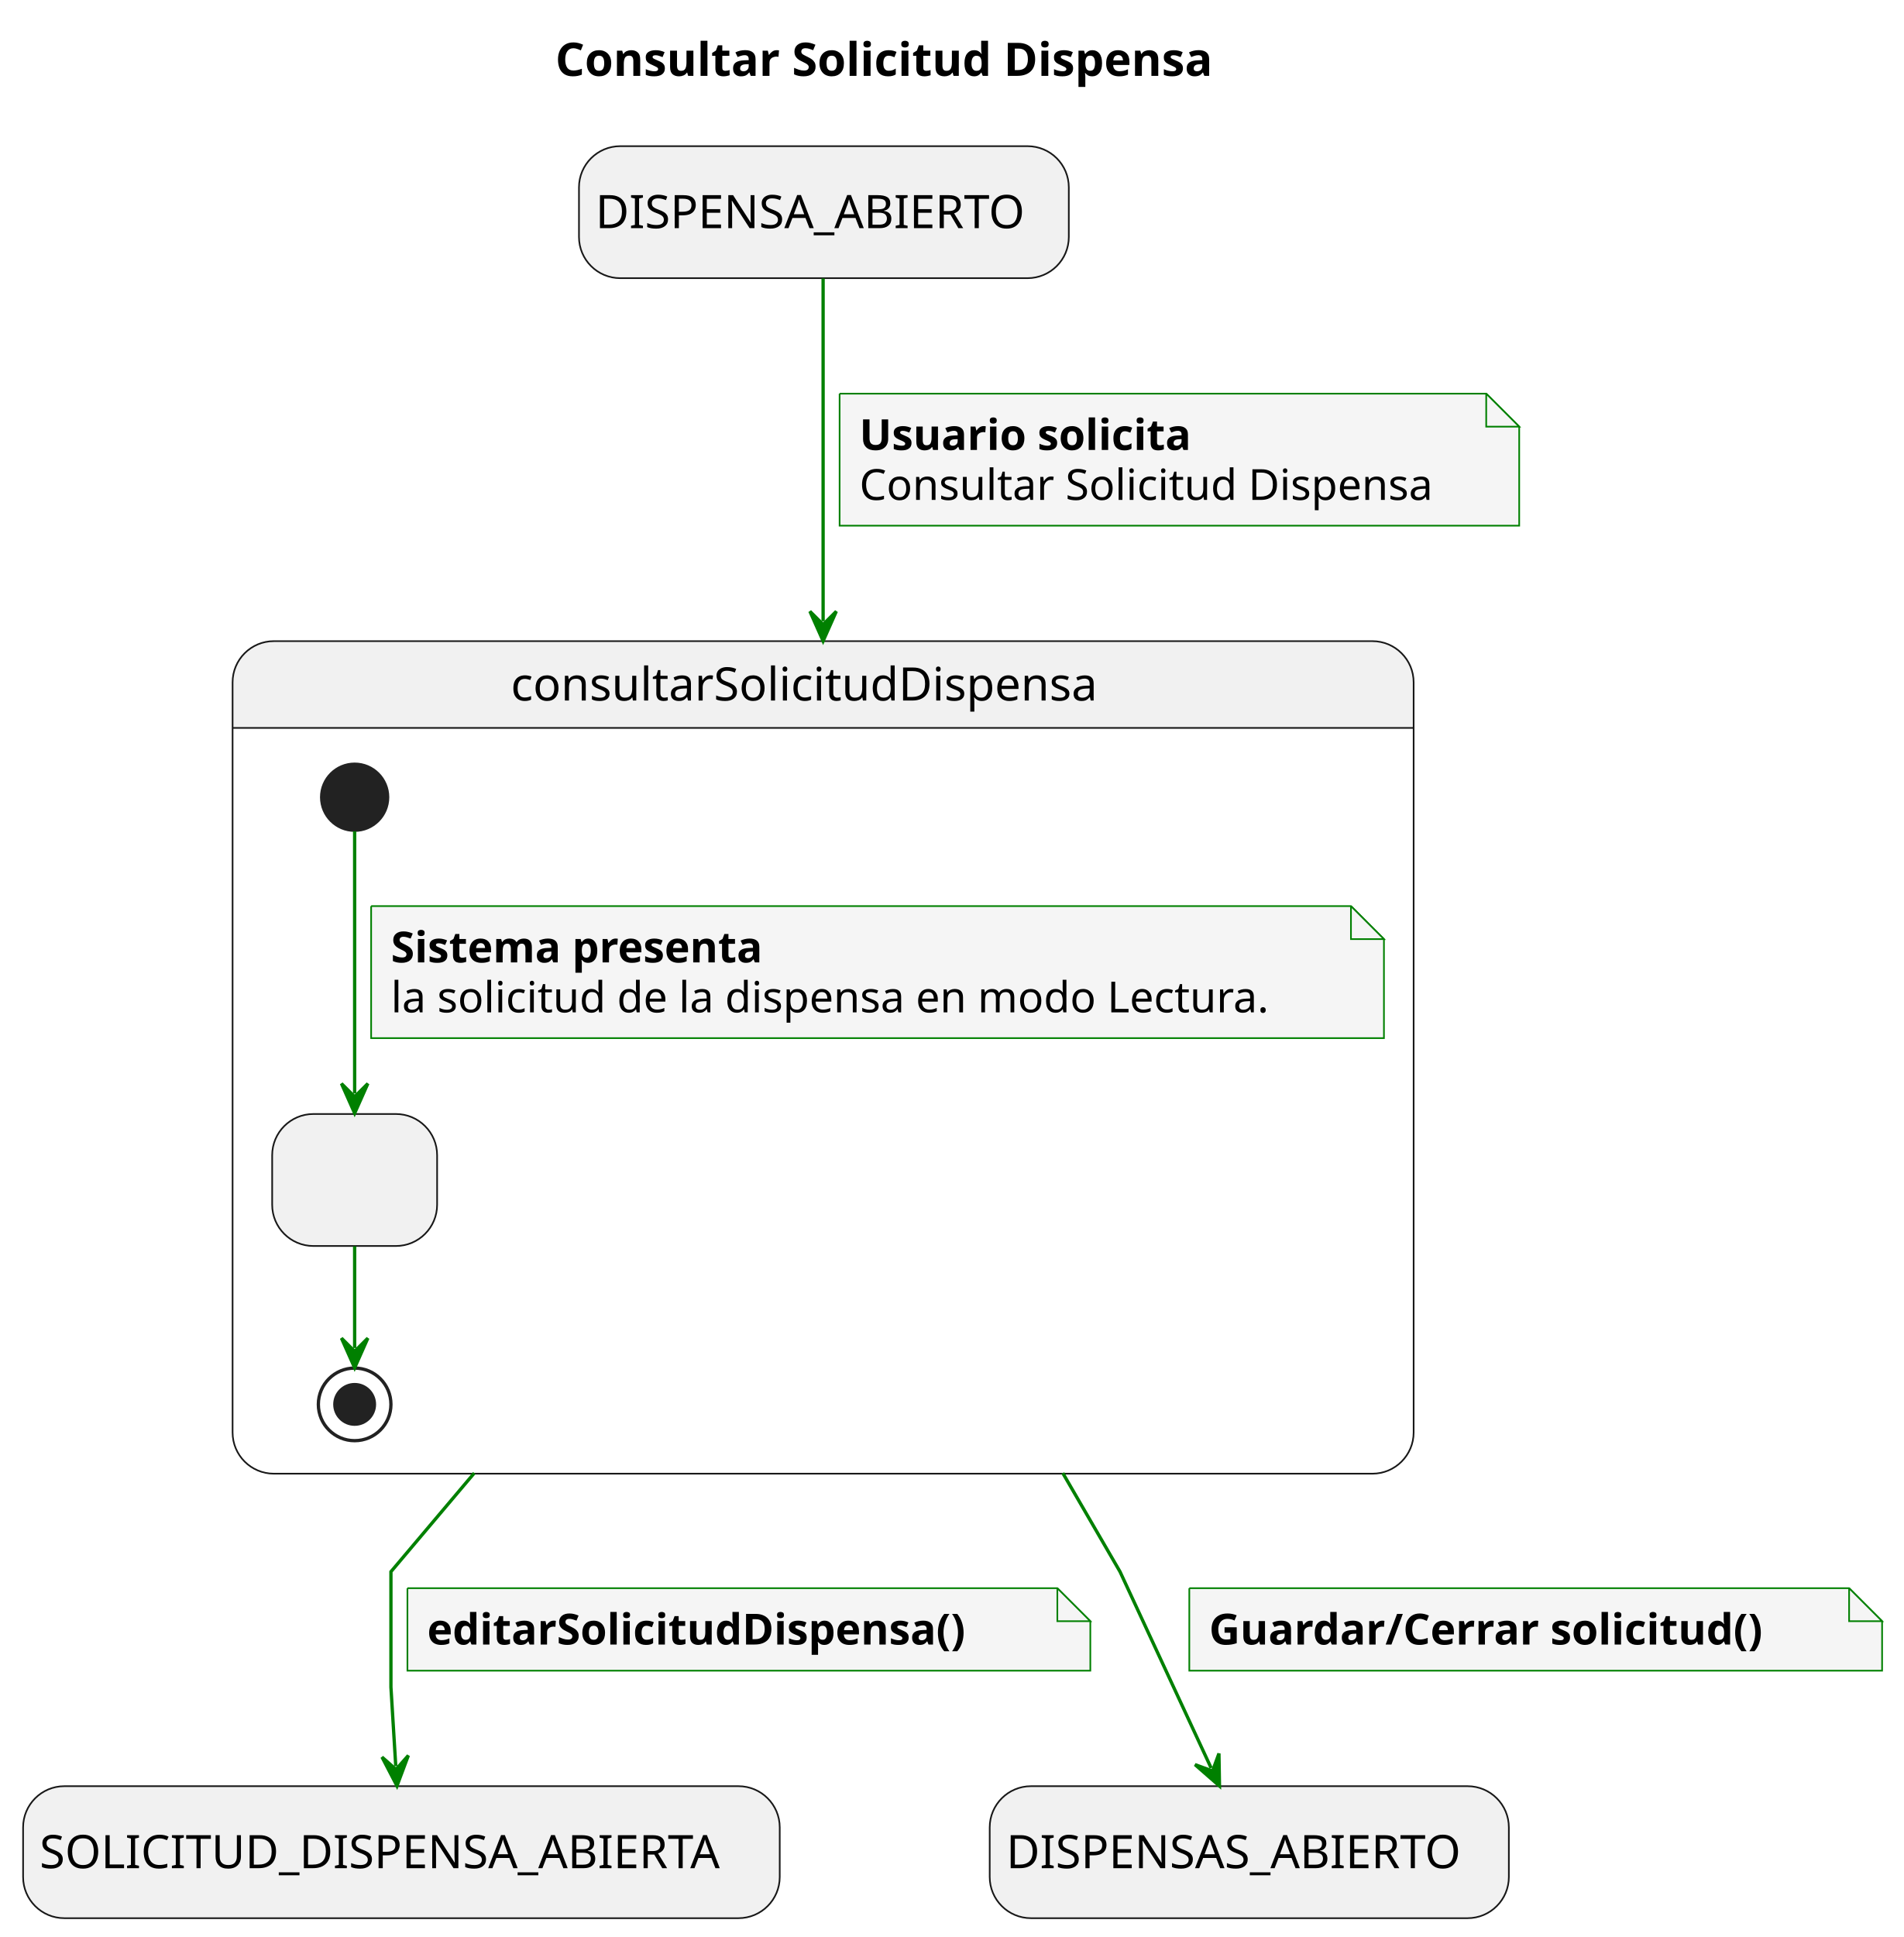
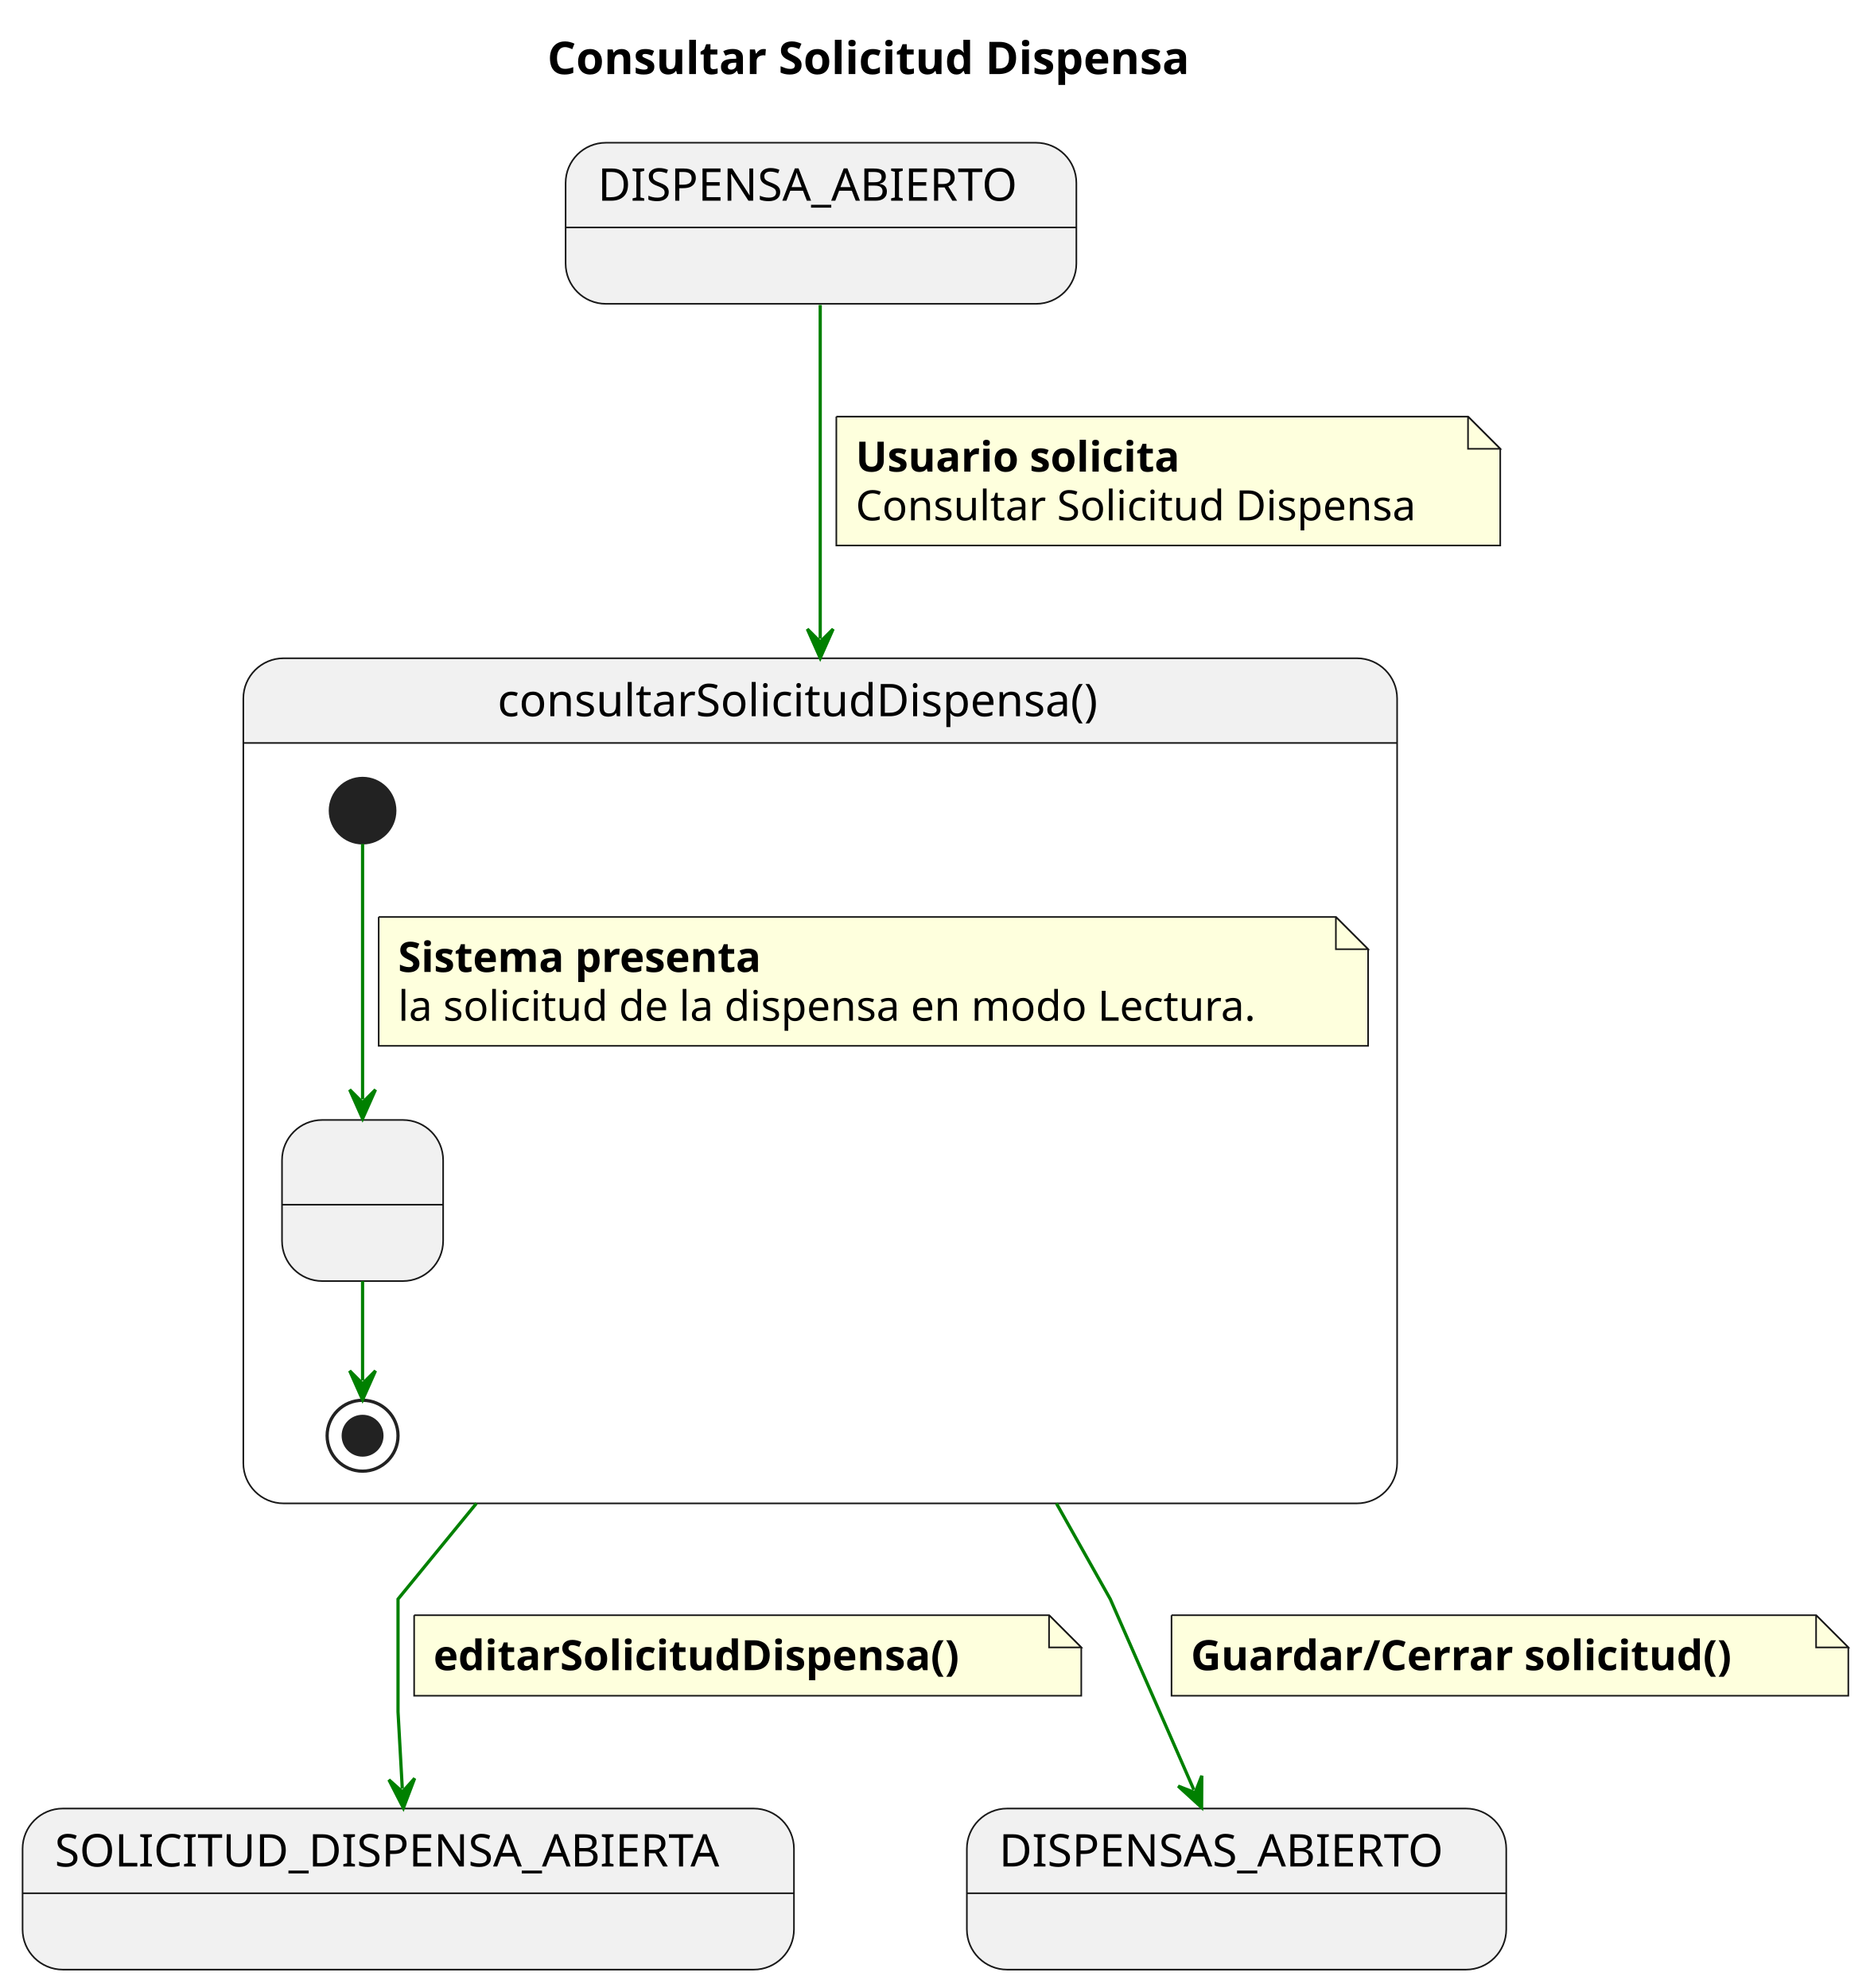
- <svg xmlns="http://www.w3.org/2000/svg" contentStyleType="text/css" data-diagram-type="STATE" height="587px" preserveAspectRatio="none" style="width:577px;height:587px;background:#FFFFFF;" version="1.1" viewBox="0 0 577 587" width="577px" zoomAndPan="magnify">
+ <svg xmlns="http://www.w3.org/2000/svg" contentStyleType="text/css" data-diagram-type="STATE" height="617px" preserveAspectRatio="none" style="width:580px;height:617px;background:#FFFFFF;" version="1.1" viewBox="0 0 580 617" width="580px" zoomAndPan="magnify">
  <defs />
  <g>
    <g class="title" data-source-line="1">
-       <text fill="#000000" font-family="sans-serif" font-size="14" font-weight="bold" lengthAdjust="spacing" textLength="226.844" x="168.328" y="22.995">Consultar Solicitud Dispensa</text>
+       <text fill="#000000" font-family="sans-serif" font-size="14" font-weight="bold" lengthAdjust="spacing" textLength="226.844" x="169.828" y="22.995">Consultar Solicitud Dispensa</text>
    </g>
-     <rect fill="#F1F1F1" height="40" rx="12.5" ry="12.5" style="stroke:#181818;stroke-width:0.5;" width="148.476" x="175.5" y="44.297" />
-     <text fill="#000000" font-family="sans-serif" font-size="14" lengthAdjust="spacing" textLength="138.476" x="180.5" y="69.144">DISPENSA_ABIERTO</text>
-     <rect fill="#F1F1F1" height="40" rx="12.5" ry="12.5" style="stroke:#181818;stroke-width:0.5;" width="229.352" x="7" y="541.297" />
-     <text fill="#000000" font-family="sans-serif" font-size="14" lengthAdjust="spacing" textLength="219.352" x="12" y="566.144">SOLICITUD_DISPENSA_ABIERTA</text>
-     <rect fill="#F1F1F1" height="40" rx="12.5" ry="12.5" style="stroke:#181818;stroke-width:0.5;" width="157.362" x="300" y="541.297" />
-     <text fill="#000000" font-family="sans-serif" font-size="14" lengthAdjust="spacing" textLength="147.362" x="305" y="566.144">DISPENSAS_ABIERTO</text>
-     <path d="M83,194.297 L416,194.297 A12.5,12.5 0 0 1 428.5,206.797 L428.5,220.594 L70.5,220.594 L70.5,206.797 A12.5,12.5 0 0 1 83,194.297" fill="#F1F1F1" />
-     <rect fill="none" height="252.297" rx="12.5" ry="12.5" style="stroke:#181818;stroke-width:0.5;" width="358" x="70.5" y="194.297" />
-     <line style="stroke:#181818;stroke-width:0.5;" x1="70.5" x2="428.5" y1="220.594" y2="220.594" />
-     <text fill="#000000" font-family="sans-serif" font-size="14" lengthAdjust="spacing" textLength="189.294" x="154.853" y="212.292">consultarSolicitudDispensa</text>
-     <rect fill="#F1F1F1" height="40" rx="12.5" ry="12.5" style="stroke:#181818;stroke-width:0.5;" width="50" x="82.5" y="337.594" />
-     <text fill="#000000" font-family="sans-serif" font-size="14" lengthAdjust="spacing" textLength="4.45" x="105.275" y="362.44"> </text>
-     <ellipse cx="107.5" cy="241.594" fill="#222222" rx="10" ry="10" style="stroke:#222222;stroke-width:1;" />
-     <ellipse cx="107.5" cy="425.594" fill="none" rx="11" ry="11" style="stroke:#222222;stroke-width:1;" />
-     <ellipse cx="107.5" cy="425.594" fill="#222222" rx="6" ry="6" style="stroke:#222222;stroke-width:1;" />
-     <g class="link" data-entity-1=".start.consultarSolicitudDispensa" data-entity-2="MostrarSolicitud" data-source-line="27" data-uid="lnk4" id="link_.start.consultarSolicitudDispensa_MostrarSolicitud">
-       <path d="M107.5,251.924 C107.5,270.534 107.5,306.614 107.5,331.374" fill="none" id="*start*consultarSolicitudDispensa-to-MostrarSolicitud" style="stroke:#008000;stroke-width:1;" />
-       <polygon fill="#008000" points="107.5,337.374,111.5,328.374,107.5,332.374,103.5,328.374,107.5,337.374" style="stroke:#008000;stroke-width:1;" />
-       <path d="M112.5,274.594 L112.5,314.594 L419.5,314.594 L419.5,284.594 L409.5,274.594 L112.5,274.594" fill="#F5F5F5" style="stroke:#008000;stroke-width:0.5;" />
-       <path d="M409.5,274.594 L409.5,284.594 L419.5,284.594 L409.5,274.594" fill="#F5F5F5" style="stroke:#008000;stroke-width:0.5;" />
-       <text fill="#000000" font-family="sans-serif" font-size="13" font-weight="bold" lengthAdjust="spacing" textLength="128.762" x="118.5" y="291.661">Sistema presenta</text>
-       <text fill="#000000" font-family="sans-serif" font-size="13" lengthAdjust="spacing" textLength="286.724" x="118.5" y="306.793">la solicitud de la dispensa en modo Lectura.</text>
+     <g id="startState">
+       <rect fill="#F1F1F1" height="50" rx="12.5" ry="12.5" style="stroke:#181818;stroke-width:0.5;" width="158.476" x="175.5" y="44.297" />
+       <line style="stroke:#181818;stroke-width:0.5;" x1="175.5" x2="333.976" y1="70.594" y2="70.594" />
+       <text fill="#000000" font-family="sans-serif" font-size="14" lengthAdjust="spacing" textLength="138.476" x="185.5" y="62.292">DISPENSA_ABIERTO</text>
    </g>
-     <g class="link" data-entity-1="MostrarSolicitud" data-entity-2=".end.consultarSolicitudDispensa" data-source-line="34" data-uid="lnk6" id="link_MostrarSolicitud_.end.consultarSolicitudDispensa">
-       <path d="M107.5,377.684 C107.5,389.714 107.5,398.764 107.5,408.524" fill="none" id="MostrarSolicitud-to-*end*consultarSolicitudDispensa" style="stroke:#008000;stroke-width:1;" />
-       <polygon fill="#008000" points="107.5,414.524,111.5,405.524,107.5,409.524,103.5,405.524,107.5,414.524" style="stroke:#008000;stroke-width:1;" />
+     <g id="endState1">
+       <rect fill="#F1F1F1" height="50" rx="12.5" ry="12.5" style="stroke:#181818;stroke-width:0.5;" width="239.352" x="7" y="561.297" />
+       <line style="stroke:#181818;stroke-width:0.5;" x1="7" x2="246.352" y1="587.594" y2="587.594" />
+       <text fill="#000000" font-family="sans-serif" font-size="14" lengthAdjust="spacing" textLength="219.352" x="17" y="579.292">SOLICITUD_DISPENSA_ABIERTA</text>
    </g>
-     <g class="link" data-entity-1="startState" data-entity-2="consultarSolicitudDispensa" data-source-line="17" data-uid="lnk2" id="link_startState_consultarSolicitudDispensa">
-       <path d="M249.5,84.387 C249.5,108.327 249.5,145.447 249.5,188.267" fill="none" id="startState-to-consultarSolicitudDispensa" style="stroke:#008000;stroke-width:1;" />
-       <polygon fill="#008000" points="249.5,194.267,253.5,185.267,249.5,189.267,245.5,185.267,249.5,194.267" style="stroke:#008000;stroke-width:1;" />
-       <path d="M254.5,119.297 L254.5,159.297 L460.5,159.297 L460.5,129.297 L450.5,119.297 L254.5,119.297" fill="#F5F5F5" style="stroke:#008000;stroke-width:0.5;" />
-       <path d="M450.5,119.297 L450.5,129.297 L460.5,129.297 L450.5,119.297" fill="#F5F5F5" style="stroke:#008000;stroke-width:0.5;" />
-       <text fill="#000000" font-family="sans-serif" font-size="13" font-weight="bold" lengthAdjust="spacing" textLength="113.376" x="260.5" y="136.364">Usuario solicita</text>
-       <text fill="#000000" font-family="sans-serif" font-size="13" lengthAdjust="spacing" textLength="185.967" x="260.5" y="151.497">Consultar Solicitud Dispensa</text>
+     <g id="endState2">
+       <rect fill="#F1F1F1" height="50" rx="12.5" ry="12.5" style="stroke:#181818;stroke-width:0.5;" width="167.362" x="300" y="561.297" />
+       <line style="stroke:#181818;stroke-width:0.5;" x1="300" x2="467.362" y1="587.594" y2="587.594" />
+       <text fill="#000000" font-family="sans-serif" font-size="14" lengthAdjust="spacing" textLength="147.362" x="310" y="579.292">DISPENSAS_ABIERTO</text>
    </g>
-     <g class="link" data-entity-1="consultarSolicitudDispensa" data-entity-2="endState1" data-source-line="38" data-uid="lnk7" id="link_consultarSolicitudDispensa_endState1">
-       <path d="M143.76,446.407 C128.86,464.037 118.5,476.297 118.5,476.297 C118.5,476.297 118.5,511.297 118.5,511.297 C118.5,511.297 119.124,521.468 119.964,535.228" fill="none" id="consultarSolicitudDispensa-to-endState1" style="stroke:#008000;stroke-width:1;" />
-       <polygon fill="#008000" points="120.33,541.217,123.774,531.99,120.025,536.226,115.789,532.477,120.33,541.217" style="stroke:#008000;stroke-width:1;" />
-       <path d="M123.5,481.297 L123.5,506.297 L330.5,506.297 L330.5,491.297 L320.5,481.297 L123.5,481.297" fill="#F5F5F5" style="stroke:#008000;stroke-width:0.5;" />
-       <path d="M320.5,481.297 L320.5,491.297 L330.5,491.297 L320.5,481.297" fill="#F5F5F5" style="stroke:#008000;stroke-width:0.5;" />
-       <text fill="#000000" font-family="sans-serif" font-size="13" font-weight="bold" lengthAdjust="spacing" textLength="186.875" x="129.5" y="498.364">editarSolicitudDispensa()</text>
+     <path d="M88,204.297 L421,204.297 A12.5,12.5 0 0 1 433.5,216.797 L433.5,230.594 L75.5,230.594 L75.5,216.797 A12.5,12.5 0 0 1 88,204.297" fill="#F1F1F1" />
+     <rect fill="none" height="262.297" rx="12.5" ry="12.5" style="stroke:#181818;stroke-width:0.5;" width="358" x="75.5" y="204.297" />
+     <line style="stroke:#181818;stroke-width:0.5;" x1="75.5" x2="433.5" y1="230.594" y2="230.594" />
+     <text fill="#000000" font-family="sans-serif" font-size="14" lengthAdjust="spacing" textLength="200.218" x="154.391" y="222.292">consultarSolicitudDispensa()</text>
+     <g id="consultarSolicitudDispensa.MostrarSolicitud">
+       <rect fill="#F1F1F1" height="50" rx="12.5" ry="12.5" style="stroke:#181818;stroke-width:0.5;" width="50" x="87.5" y="347.594" />
+       <line style="stroke:#181818;stroke-width:0.5;" x1="87.5" x2="137.5" y1="373.891" y2="373.891" />
+       <text fill="#000000" font-family="sans-serif" font-size="14" lengthAdjust="spacing" textLength="4.45" x="110.275" y="365.589"> </text>
    </g>
-     <g class="link" data-entity-1="consultarSolicitudDispensa" data-entity-2="endState2" data-source-line="43" data-uid="lnk8" id="link_consultarSolicitudDispensa_endState2">
-       <path d="M322.15,446.407 C332.38,464.037 339.5,476.297 339.5,476.297 C339.5,476.297 355.612,511.015 367.122,535.795" fill="none" id="consultarSolicitudDispensa-to-endState2" style="stroke:#008000;stroke-width:1;" />
-       <polygon fill="#008000" points="369.65,541.237,369.486,531.389,367.544,536.702,362.231,534.76,369.65,541.237" style="stroke:#008000;stroke-width:1;" />
-       <path d="M360.5,481.297 L360.5,506.297 L570.5,506.297 L570.5,491.297 L560.5,481.297 L360.5,481.297" fill="#F5F5F5" style="stroke:#008000;stroke-width:0.5;" />
-       <path d="M560.5,481.297 L560.5,491.297 L570.5,491.297 L560.5,481.297" fill="#F5F5F5" style="stroke:#008000;stroke-width:0.5;" />
-       <text fill="#000000" font-family="sans-serif" font-size="13" font-weight="bold" lengthAdjust="spacing" textLength="189.636" x="366.5" y="498.364">Guardar/Cerrar solicitud()</text>
+     <ellipse cx="112.5" cy="251.594" fill="#222222" rx="10" ry="10" style="stroke:#222222;stroke-width:1;" />
+     <ellipse cx="112.5" cy="445.594" fill="none" rx="11" ry="11" style="stroke:#222222;stroke-width:1;" />
+     <ellipse cx="112.5" cy="445.594" fill="#222222" rx="6" ry="6" style="stroke:#222222;stroke-width:1;" />
+     <g class="link" data-entity-1=".start.consultarSolicitudDispensa" data-entity-2="MostrarSolicitud" data-source-line="19" data-uid="lnk4" id="link_.start.consultarSolicitudDispensa_MostrarSolicitud">
+       <path d="M112.5,261.934 C112.5,280.124 112.5,314.834 112.5,341.204" fill="none" id="*start*consultarSolicitudDispensa-to-MostrarSolicitud" style="stroke:#008000;stroke-width:1;" />
+       <polygon fill="#008000" points="112.5,347.204,116.5,338.204,112.5,342.204,108.5,338.204,112.5,347.204" style="stroke:#008000;stroke-width:1;" />
+       <path d="M117.5,284.594 L117.5,324.594 L424.5,324.594 L424.5,294.594 L414.5,284.594 L117.5,284.594" fill="#FEFFDD" style="stroke:#181818;stroke-width:0.5;" />
+       <path d="M414.5,284.594 L414.5,294.594 L424.5,294.594 L414.5,284.594" fill="#FEFFDD" style="stroke:#181818;stroke-width:0.5;" />
+       <text fill="#000000" font-family="sans-serif" font-size="13" font-weight="bold" lengthAdjust="spacing" textLength="128.762" x="123.5" y="301.661">Sistema presenta</text>
+       <text fill="#000000" font-family="sans-serif" font-size="13" lengthAdjust="spacing" textLength="286.724" x="123.5" y="316.793">la solicitud de la dispensa en modo Lectura.</text>
+     </g>
+     <g class="link" data-entity-1="MostrarSolicitud" data-entity-2=".end.consultarSolicitudDispensa" data-source-line="26" data-uid="lnk6" id="link_MostrarSolicitud_.end.consultarSolicitudDispensa">
+       <path d="M112.5,397.634 C112.5,410.184 112.5,418.874 112.5,428.444" fill="none" id="MostrarSolicitud-to-*end*consultarSolicitudDispensa" style="stroke:#008000;stroke-width:1;" />
+       <polygon fill="#008000" points="112.5,434.444,116.5,425.444,112.5,429.444,108.5,425.444,112.5,434.444" style="stroke:#008000;stroke-width:1;" />
+     </g>
+     <g class="link" data-entity-1="startState" data-entity-2="consultarSolicitudDispensa" data-source-line="9" data-uid="lnk2" id="link_startState_consultarSolicitudDispensa">
+       <path d="M254.5,94.657 C254.5,120.187 254.5,156.337 254.5,198.227" fill="none" id="startState-to-consultarSolicitudDispensa" style="stroke:#008000;stroke-width:1;" />
+       <polygon fill="#008000" points="254.5,204.227,258.5,195.227,254.5,199.227,250.5,195.227,254.5,204.227" style="stroke:#008000;stroke-width:1;" />
+       <path d="M259.5,129.297 L259.5,169.297 L465.5,169.297 L465.5,139.297 L455.5,129.297 L259.5,129.297" fill="#FEFFDD" style="stroke:#181818;stroke-width:0.5;" />
+       <path d="M455.5,129.297 L455.5,139.297 L465.5,139.297 L455.5,129.297" fill="#FEFFDD" style="stroke:#181818;stroke-width:0.5;" />
+       <text fill="#000000" font-family="sans-serif" font-size="13" font-weight="bold" lengthAdjust="spacing" textLength="113.376" x="265.5" y="146.364">Usuario solicita</text>
+       <text fill="#000000" font-family="sans-serif" font-size="13" lengthAdjust="spacing" textLength="185.967" x="265.5" y="161.497">Consultar Solicitud Dispensa</text>
+     </g>
+     <g class="link" data-entity-1="consultarSolicitudDispensa" data-entity-2="endState1" data-source-line="30" data-uid="lnk7" id="link_consultarSolicitudDispensa_endState1">
+       <path d="M147.83,466.577 C133.44,484.167 123.5,496.297 123.5,496.297 C123.5,496.297 123.5,531.297 123.5,531.297 C123.5,531.297 124.026,540.776 124.826,555.146" fill="none" id="consultarSolicitudDispensa-to-endState1" style="stroke:#008000;stroke-width:1;" />
+       <polygon fill="#008000" points="125.16,561.137,128.654,551.928,124.882,556.145,120.666,552.373,125.16,561.137" style="stroke:#008000;stroke-width:1;" />
+       <path d="M128.5,501.297 L128.5,526.297 L335.5,526.297 L335.5,511.297 L325.5,501.297 L128.5,501.297" fill="#FEFFDD" style="stroke:#181818;stroke-width:0.5;" />
+       <path d="M325.5,501.297 L325.5,511.297 L335.5,511.297 L325.5,501.297" fill="#FEFFDD" style="stroke:#181818;stroke-width:0.5;" />
+       <text fill="#000000" font-family="sans-serif" font-size="13" font-weight="bold" lengthAdjust="spacing" textLength="186.875" x="134.5" y="518.364">editarSolicitudDispensa()</text>
+     </g>
+     <g class="link" data-entity-1="consultarSolicitudDispensa" data-entity-2="endState2" data-source-line="35" data-uid="lnk8" id="link_consultarSolicitudDispensa_endState2">
+       <path d="M327.78,466.577 C337.67,484.167 344.5,496.297 344.5,496.297 C344.5,496.297 358.893,529.131 370.433,555.481" fill="none" id="consultarSolicitudDispensa-to-endState2" style="stroke:#008000;stroke-width:1;" />
+       <polygon fill="#008000" points="372.84,560.977,372.894,551.128,370.834,556.397,365.565,554.337,372.84,560.977" style="stroke:#008000;stroke-width:1;" />
+       <path d="M363.5,501.297 L363.5,526.297 L573.5,526.297 L573.5,511.297 L563.5,501.297 L363.5,501.297" fill="#FEFFDD" style="stroke:#181818;stroke-width:0.5;" />
+       <path d="M563.5,501.297 L563.5,511.297 L573.5,511.297 L563.5,501.297" fill="#FEFFDD" style="stroke:#181818;stroke-width:0.5;" />
+       <text fill="#000000" font-family="sans-serif" font-size="13" font-weight="bold" lengthAdjust="spacing" textLength="189.636" x="369.5" y="518.364">Guardar/Cerrar solicitud()</text>
    </g>
  </g>
</svg>
